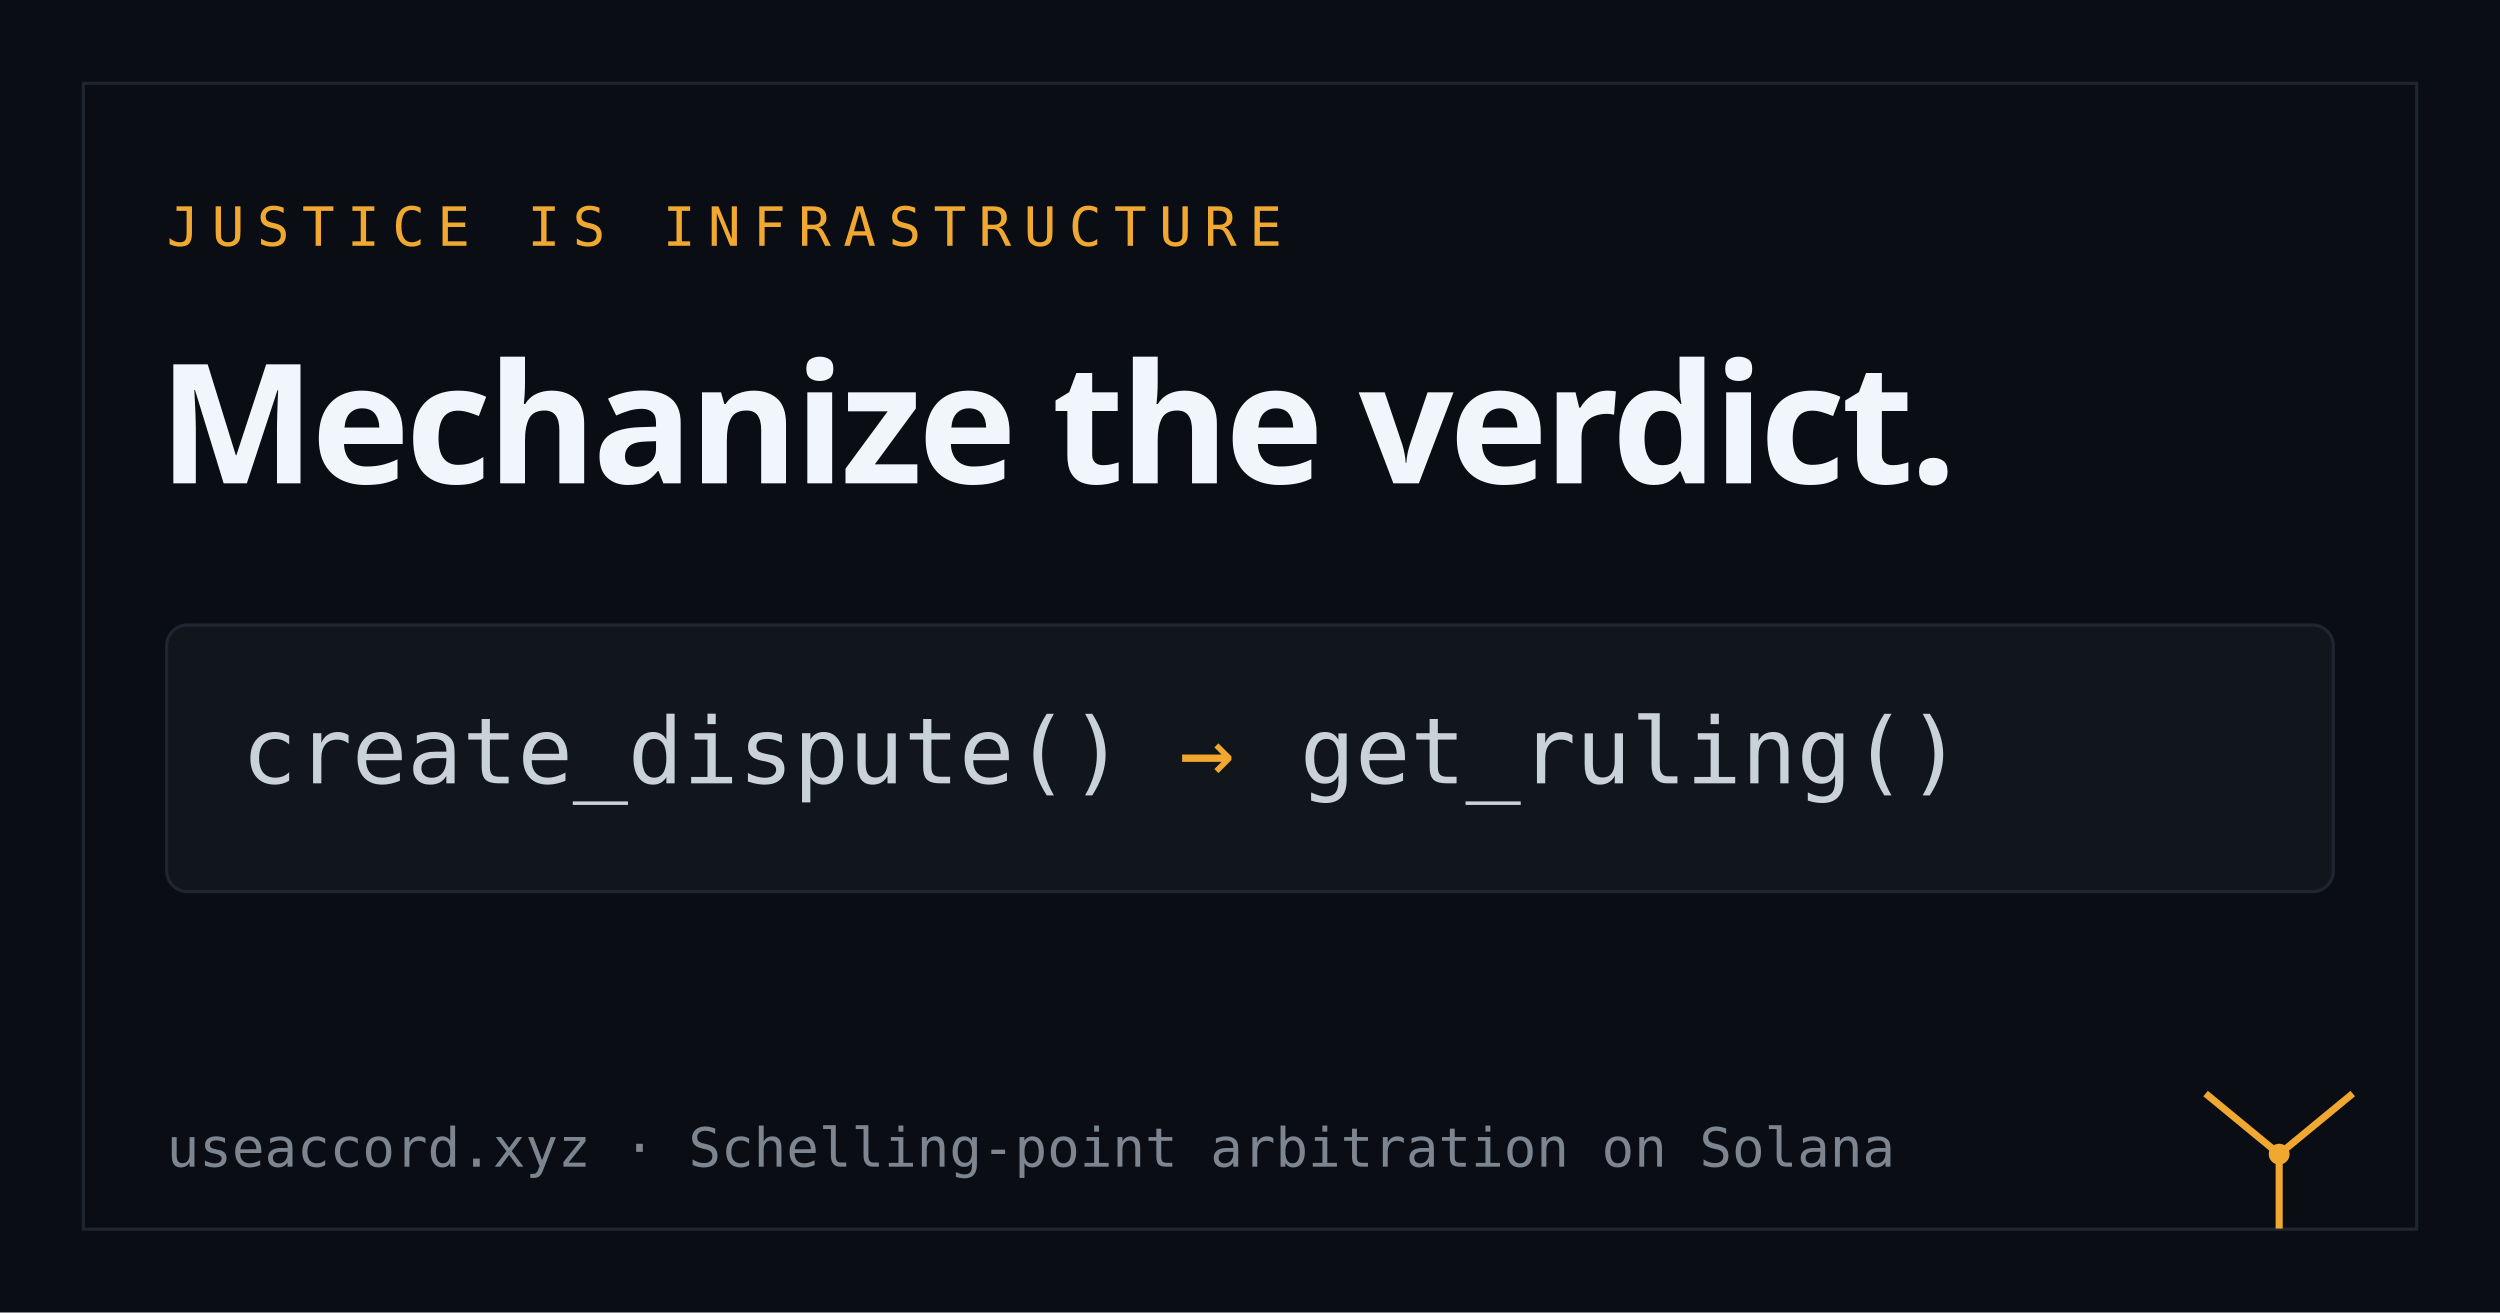
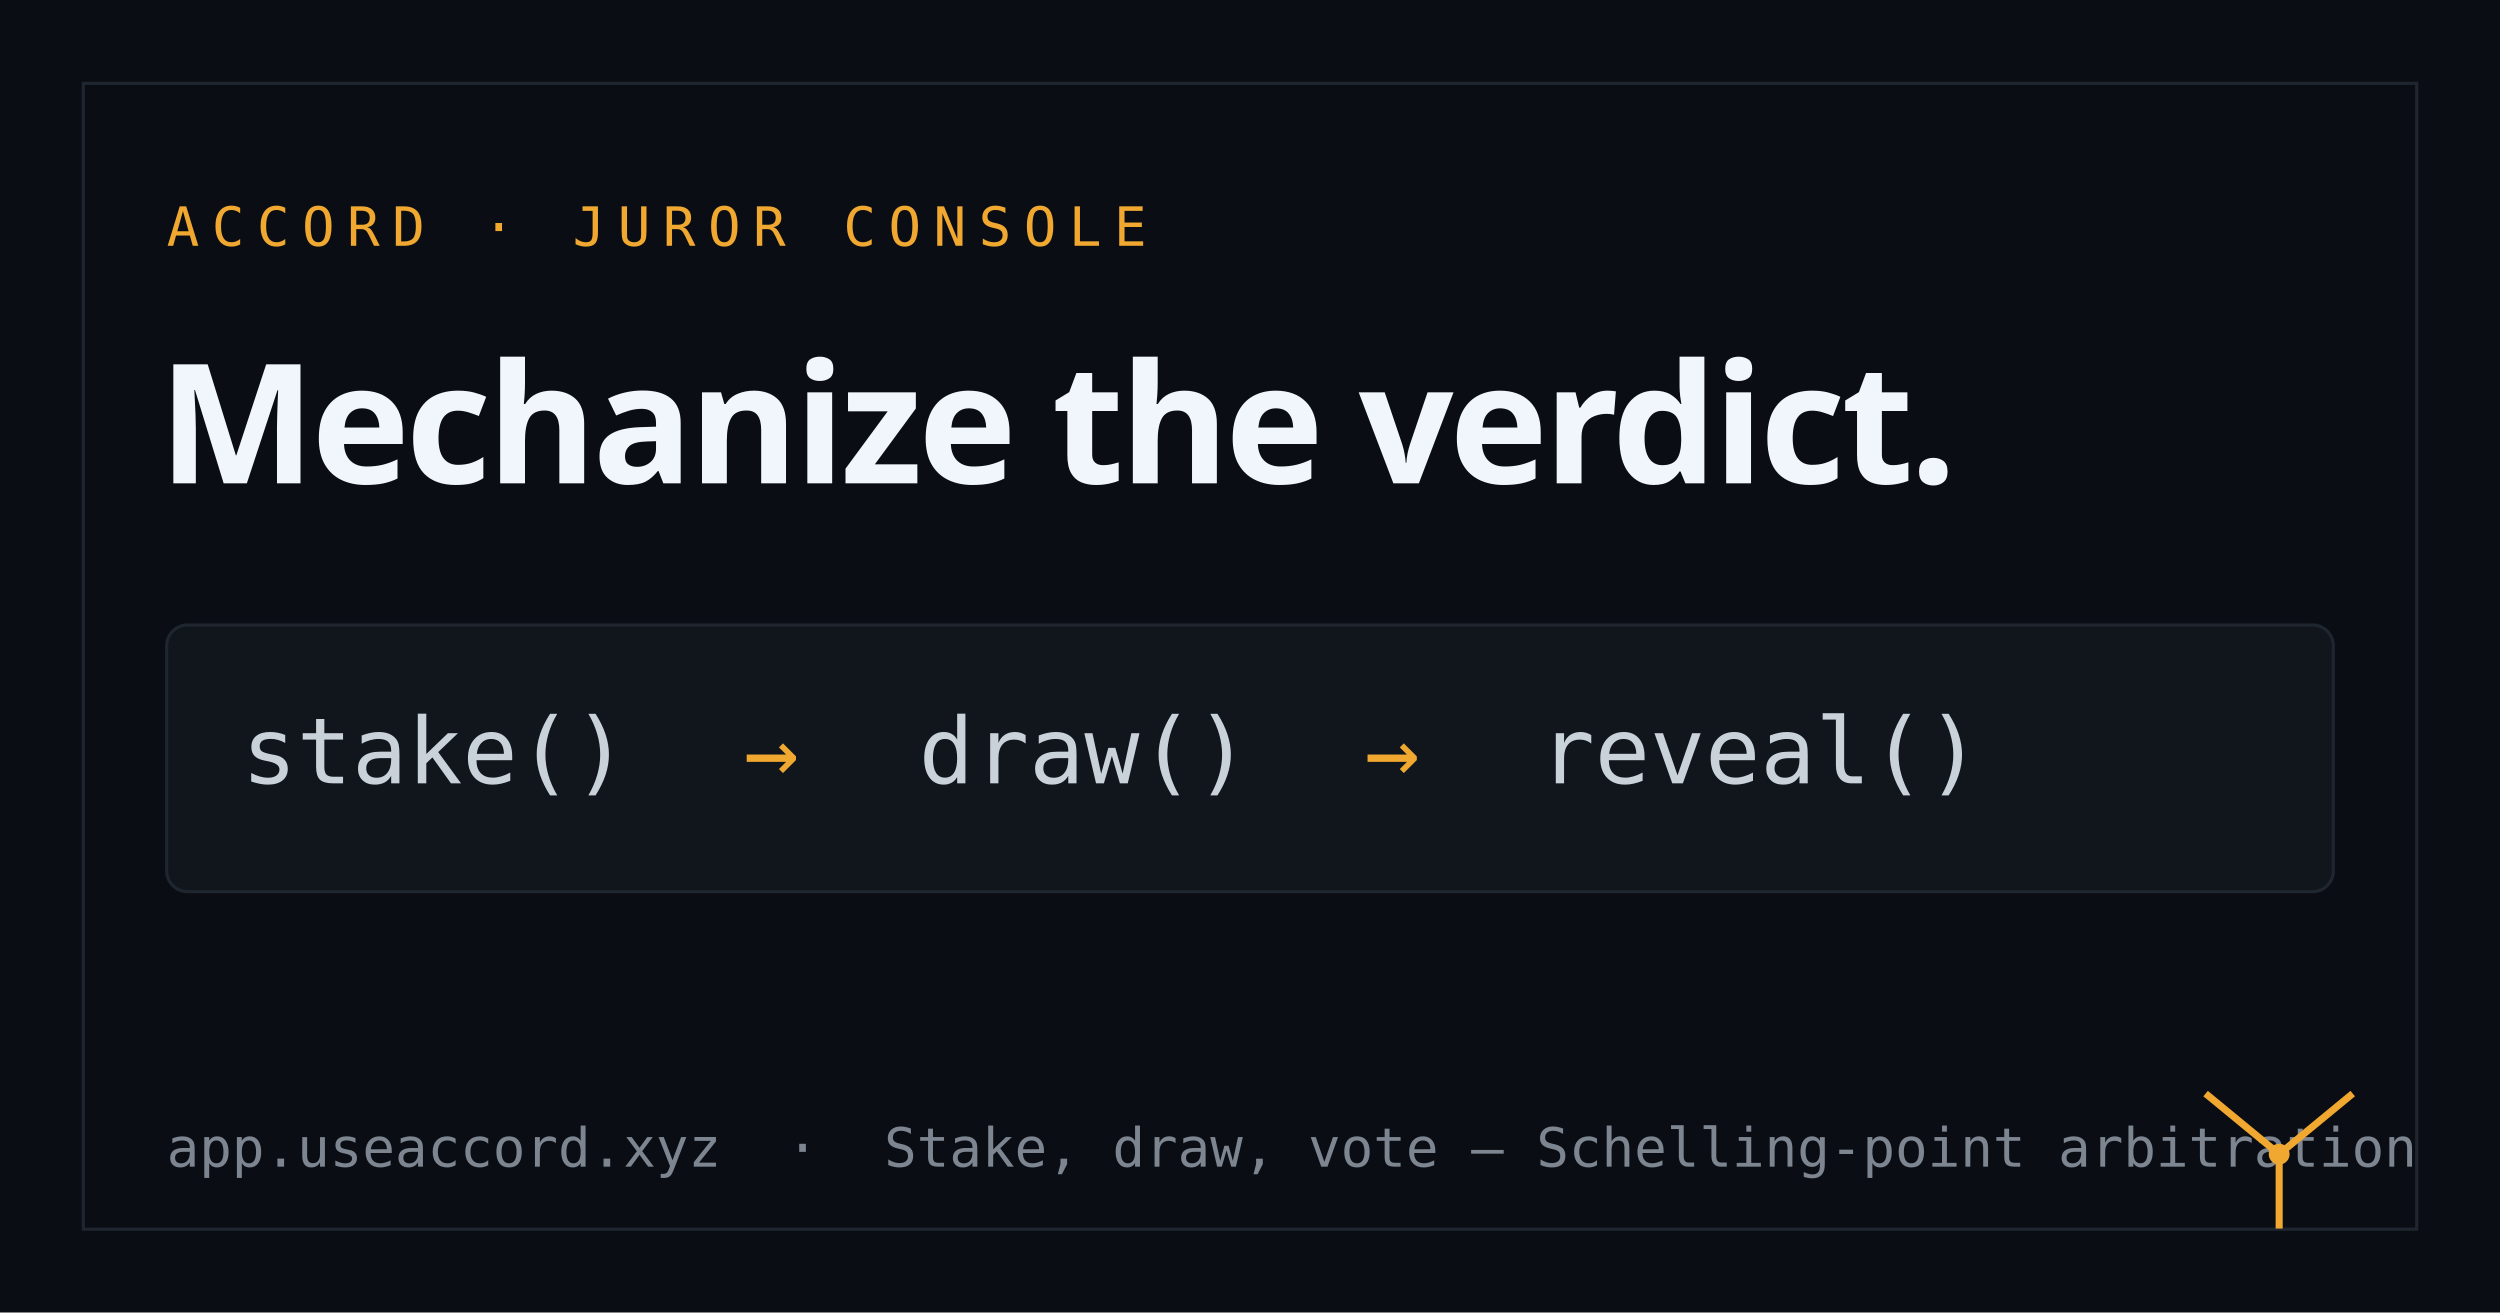
<svg xmlns="http://www.w3.org/2000/svg" width="1200" height="630" viewBox="0 0 1200 630" role="img" aria-label="Accord — Mechanize the verdict.">
  <rect width="1200" height="630" fill="#0A0E14" />
  <rect x="40" y="40" width="1120" height="550" fill="none" stroke="#1F2630" stroke-width="1.5" />
-   <text x="80" y="118" font-family="'IBM Plex Mono', ui-monospace, monospace" font-size="26" font-weight="500" letter-spacing="6" fill="#F0A830">JUSTICE IS INFRASTRUCTURE</text>
+   <text x="80" y="118" font-family="'IBM Plex Mono', ui-monospace, monospace" font-size="26" font-weight="500" letter-spacing="6" fill="#F0A830">ACCORD · JUROR CONSOLE</text>
  <text x="76" y="232" font-family="'IBM Plex Sans', system-ui, sans-serif" font-size="80" font-weight="600" letter-spacing="-2" fill="#F0F6FC">Mechanize the verdict.</text>
  <rect x="80" y="300" width="1040" height="128" rx="10" fill="#11161D" stroke="#1F2630" stroke-width="1.5" />
-   <text x="116" y="376" font-family="'IBM Plex Mono', ui-monospace, monospace" font-size="44" fill="#C9D1D9">create_dispute()</text>
-   <text x="566" y="376" font-family="'IBM Plex Mono', ui-monospace, monospace" font-size="44" fill="#F0A830">→</text>
-   <text x="624" y="376" font-family="'IBM Plex Mono', ui-monospace, monospace" font-size="44" fill="#C9D1D9">get_ruling()</text>
-   <text x="80" y="560" font-family="'IBM Plex Mono', ui-monospace, monospace" font-size="26" fill="#7D8590">useaccord.xyz  ·  Schelling-point arbitration on Solana</text>
+   <text x="116" y="376" font-family="'IBM Plex Mono', ui-monospace, monospace" font-size="44" fill="#C9D1D9">stake()</text>
+   <text x="357" y="376" font-family="'IBM Plex Mono', ui-monospace, monospace" font-size="44" fill="#F0A830">→</text>
+   <text x="441" y="376" font-family="'IBM Plex Mono', ui-monospace, monospace" font-size="44" fill="#C9D1D9">draw()</text>
+   <text x="655" y="376" font-family="'IBM Plex Mono', ui-monospace, monospace" font-size="44" fill="#F0A830">→</text>
+   <text x="739" y="376" font-family="'IBM Plex Mono', ui-monospace, monospace" font-size="44" fill="#C9D1D9">reveal()</text>
+   <text x="80" y="560" font-family="'IBM Plex Mono', ui-monospace, monospace" font-size="26" fill="#7D8590">app.useaccord.xyz  ·  Stake, draw, vote — Schelling-point arbitration</text>
  <g transform="translate(1060,520)" stroke="#F0A830" stroke-width="3.4" stroke-linecap="square" fill="none">
    <line x1="0" y1="6" x2="34" y2="34" />
    <line x1="68" y1="6" x2="34" y2="34" />
    <line x1="34" y1="68" x2="34" y2="34" />
  </g>
  <circle cx="1094" cy="554" r="5" fill="#F0A830" />
</svg>
